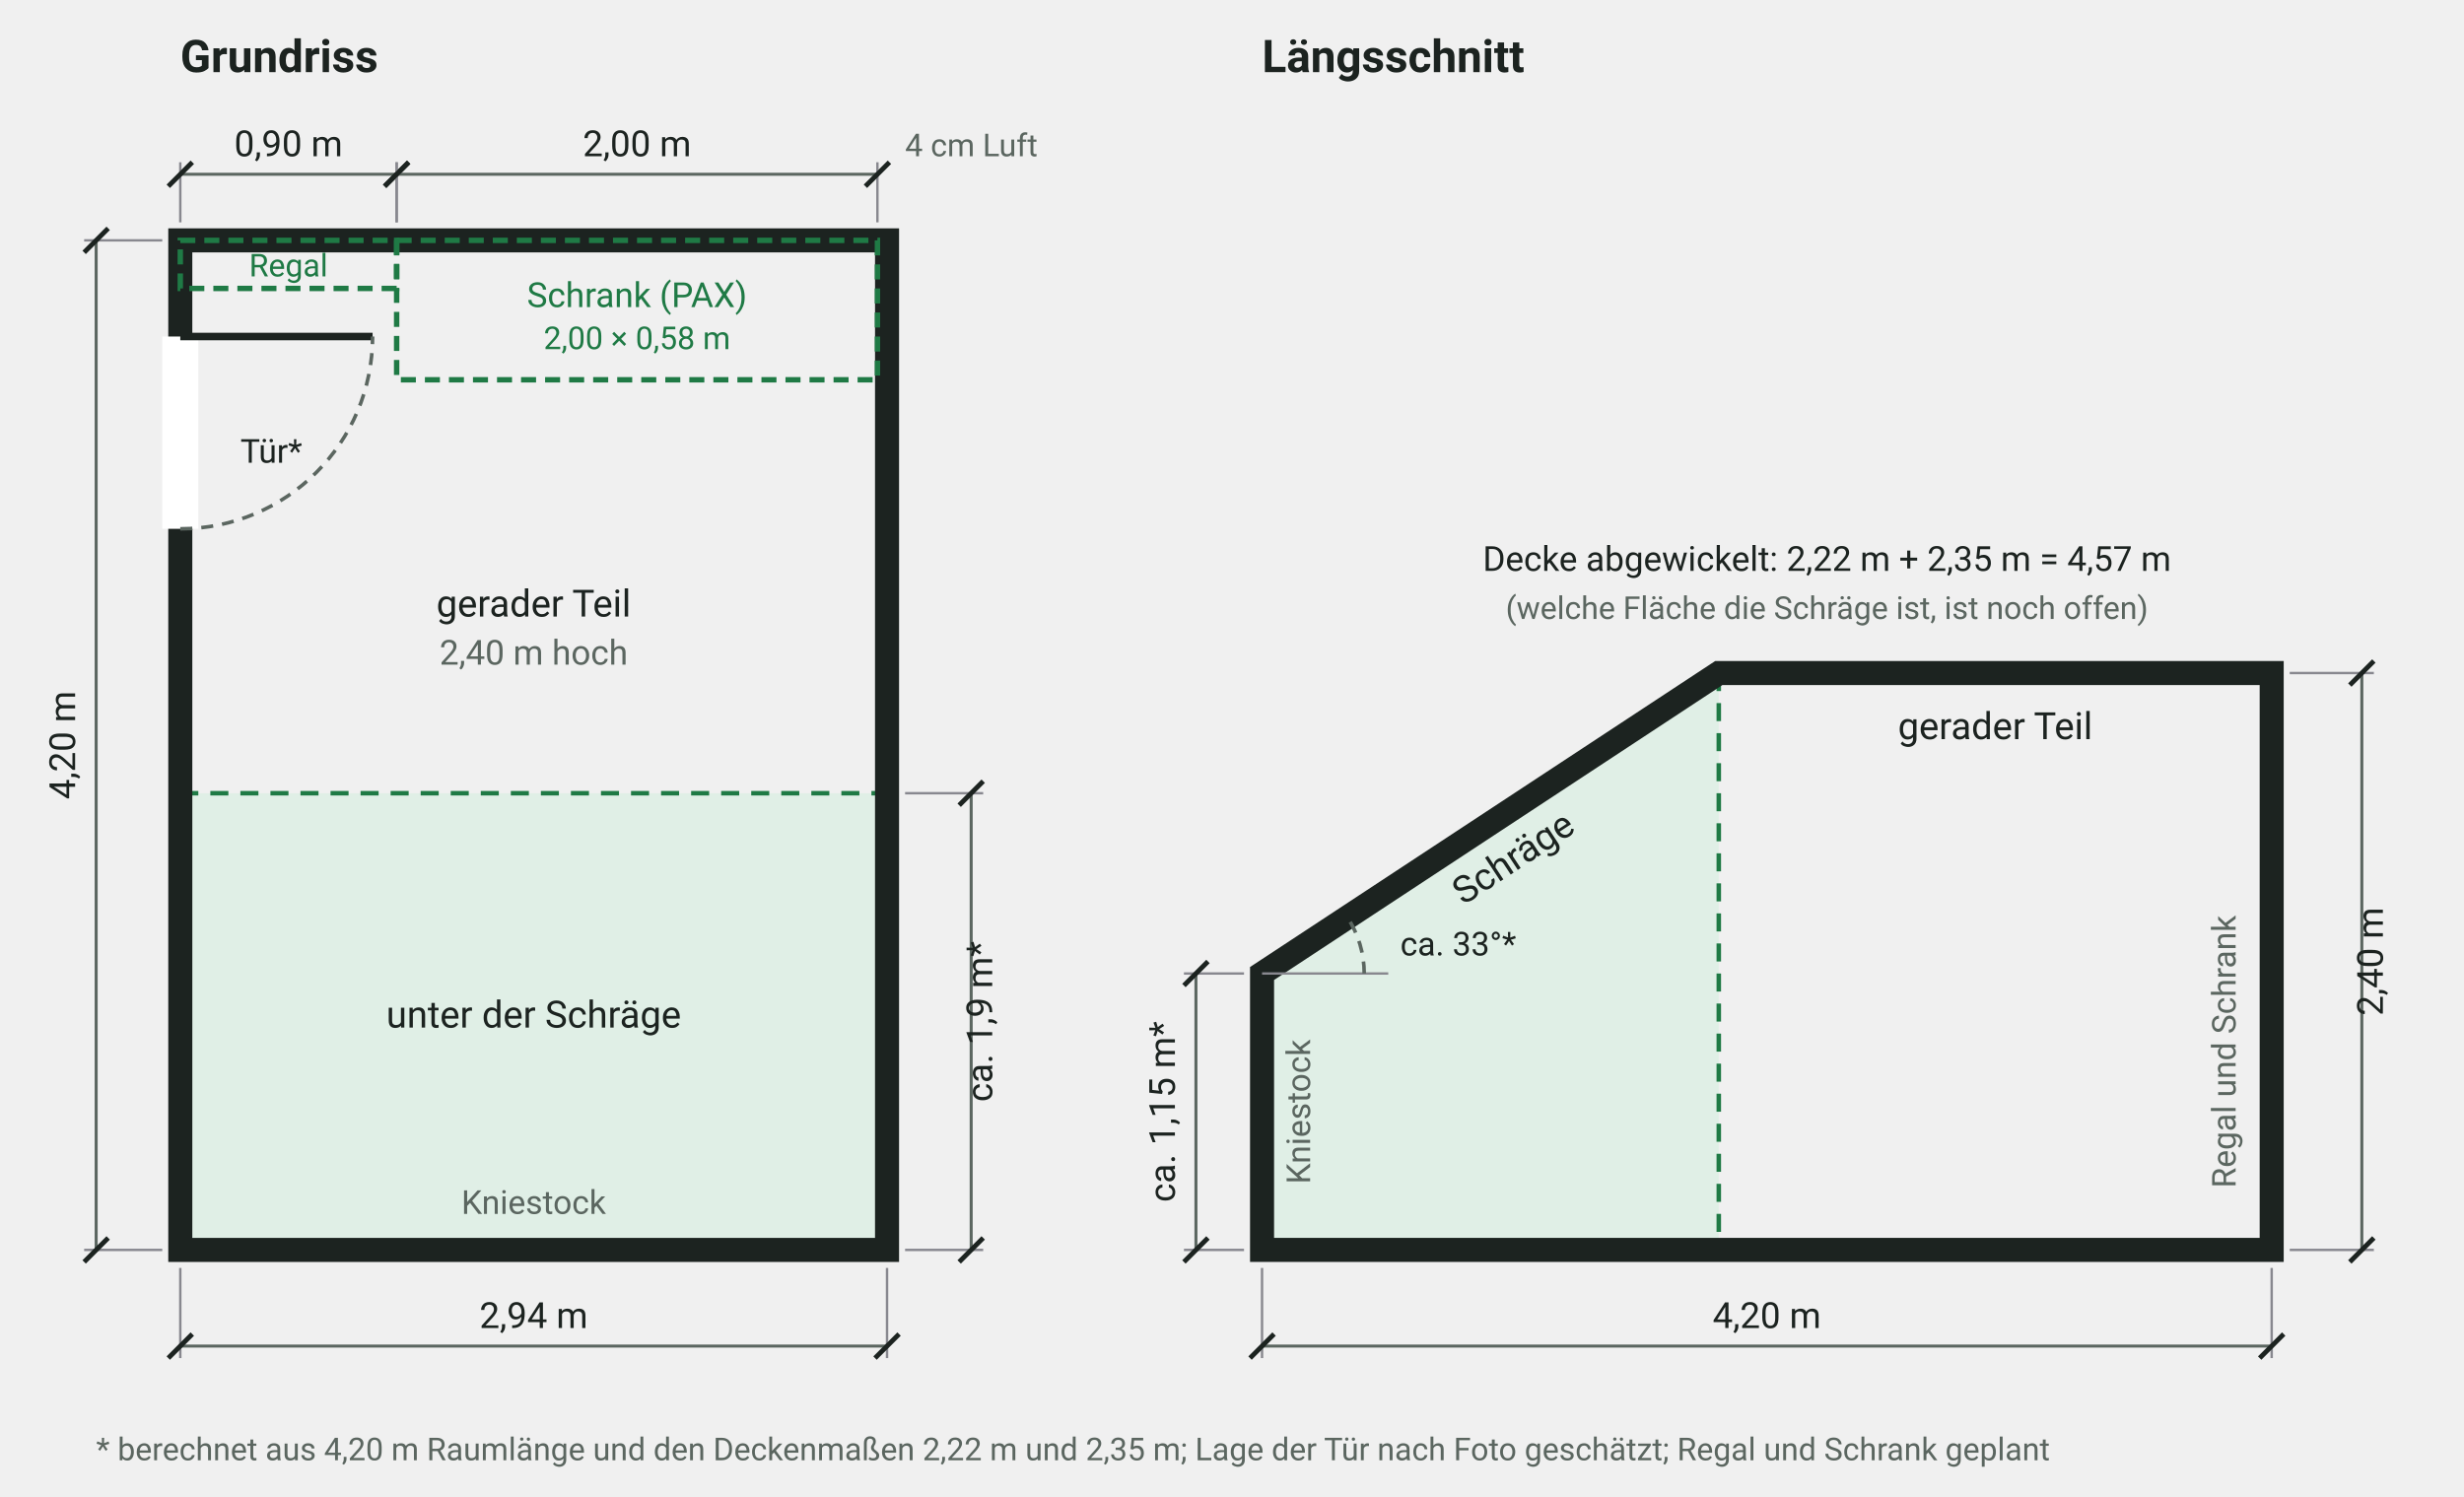
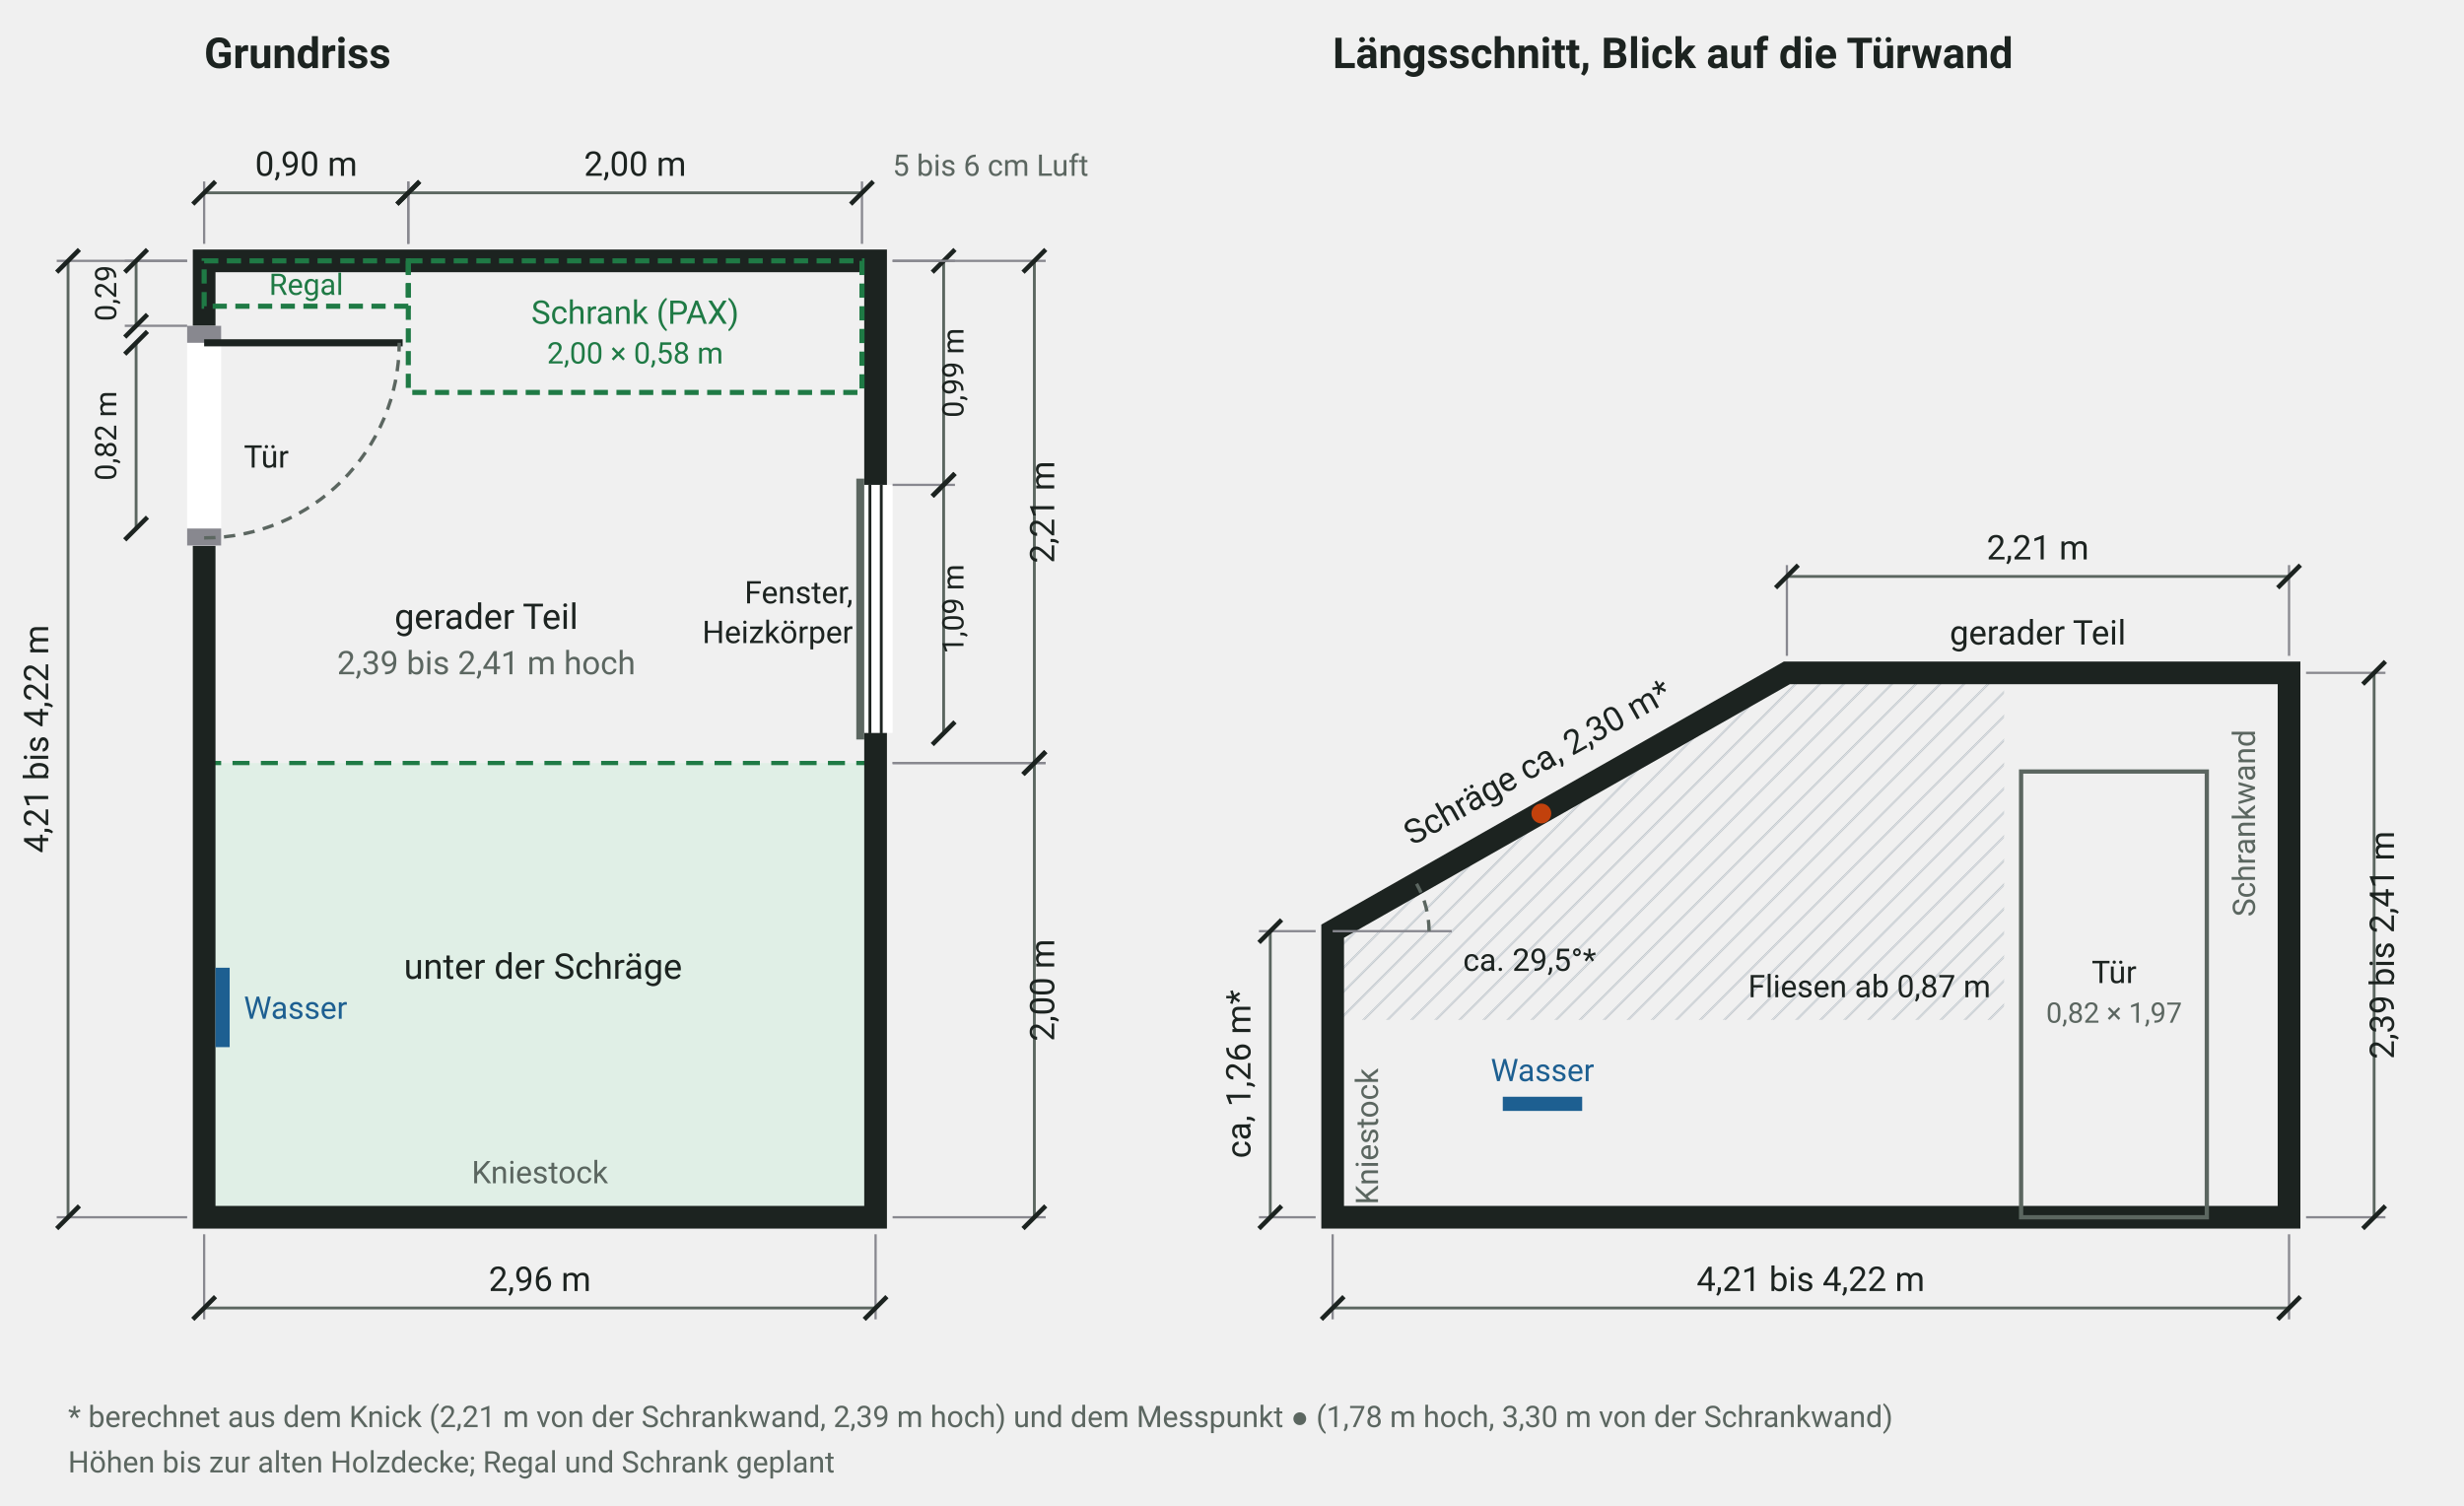
- <svg xmlns="http://www.w3.org/2000/svg" viewBox="0 0 820 498" width="820" height="498" role="img" aria-labelledby="t d">
+ <svg xmlns="http://www.w3.org/2000/svg" viewBox="0 0 869 531" width="869" height="531" role="img" aria-labelledby="t d">
  <style>
    text { font-family: ui-sans-serif, system-ui, -apple-system, "Segoe UI", Roboto, "Helvetica Neue", Arial, sans-serif; }
    .ink { fill: #1c2320; }
    .muted { fill: #5b6660; }
    .acc { fill: #1f7a45; }
+     .acc2 { fill: #1d5f91; }
    .wall { fill: none; stroke: #1c2320; stroke-width: 8; stroke-linejoin: miter; }
    .zone { fill: #e0efe6; }
    .knick { stroke: #1f7a45; stroke-width: 1.5; stroke-dasharray: 6 4; }
    .gap { fill: #ffffff; }
+     .frame { fill: #88888f; }
+     .glass { stroke: #1c2320; stroke-width: 1; }
+     .sill { fill: #5b6660; }
    .door { stroke: #1c2320; stroke-width: 2.5; }
+     .dooroutline { fill: none; stroke: #5b6660; stroke-width: 1.5; }
    .swing { fill: none; stroke: #5b6660; stroke-width: 1.2; stroke-dasharray: 4 3; }
    .plan { fill: none; stroke: #1f7a45; stroke-width: 1.8; stroke-dasharray: 5 3; }
+     .water { fill: #1d5f91; }
+     .tiles { fill: url(#hatch); }
+     .hatchline { stroke: #c4c9cd; stroke-width: 1.5; }
+     .point { fill: #c2410c; }
    .dim { stroke: #5b6660; stroke-width: 1; }
    .dimtick { stroke: #1c2320; stroke-width: 1.6; }
    .ext { stroke: #88888f; stroke-width: 0.8; }
    @media (prefers-color-scheme: dark) {
      .ink { fill: #e7ede9; }
      .muted { fill: #9aa8a0; }
      .acc { fill: #4fc07d; }
+       .acc2 { fill: #6fb3e8; }
      .wall { stroke: #e7ede9; }
      .zone { fill: #16261d; }
      .knick { stroke: #4fc07d; }
      .gap { fill: #1b1d22; }
+       .frame { fill: #676a72; }
+       .glass { stroke: #e7ede9; }
+       .sill { fill: #9aa8a0; }
      .door { stroke: #e7ede9; }
+       .dooroutline { stroke: #9aa8a0; }
      .swing { stroke: #9aa8a0; }
      .plan { stroke: #4fc07d; }
+       .water { fill: #6fb3e8; }
+       .hatchline { stroke: #3a3d44; }
+       .point { fill: #fb923c; }
      .dim { stroke: #9aa8a0; }
      .dimtick { stroke: #e7ede9; }
      .ext { stroke: #676a72; }
    }
  </style>
-   <text x="60" y="24" class="ink" font-size="15" text-anchor="start" font-weight="700">Grundriss</text>
-   <rect x="60" y="264" width="235.2" height="152" class="zone" />
-   <line x1="60" y1="264" x2="295.2" y2="264" class="knick" />
-   <rect x="60" y="80" width="235.2" height="336" class="wall" />
-   <rect x="54" y="112" width="12" height="64" class="gap" />
-   <line x1="60" y1="112" x2="124" y2="112" class="door" />
-   <path d="M 60 176 A 64 64 0 0 0 124 112" class="swing" />
-   <text x="80" y="154" class="ink" font-size="11" text-anchor="start">Tür*</text>
-   <rect x="60" y="80" width="72" height="16" class="plan" />
-   <rect x="132" y="80" width="160" height="46.4" class="plan" />
-   <text x="96" y="92" class="acc" font-size="10.5" text-anchor="middle">Regal</text>
-   <text x="212" y="102.2" class="acc" font-size="11.5" text-anchor="middle">Schrank (PAX)</text>
-   <text x="212" y="116.2" class="acc" font-size="10.5" text-anchor="middle">2,00 × 0,58 m</text>
-   <line x1="60" y1="74" x2="60" y2="54" class="ext" />
-   <line x1="132" y1="74" x2="132" y2="54" class="ext" />
-   <line x1="60" y1="58" x2="132" y2="58" class="dim" />
-   <line x1="56" y1="62" x2="64" y2="54" class="dimtick" />
-   <line x1="128" y1="62" x2="136" y2="54" class="dimtick" />
-   <text x="96" y="52" class="ink" font-size="12" text-anchor="middle">0,90 m</text>
-   <line x1="132" y1="74" x2="132" y2="54" class="ext" />
-   <line x1="292" y1="74" x2="292" y2="54" class="ext" />
-   <line x1="132" y1="58" x2="292" y2="58" class="dim" />
-   <line x1="128" y1="62" x2="136" y2="54" class="dimtick" />
-   <line x1="288" y1="62" x2="296" y2="54" class="dimtick" />
-   <text x="212" y="52" class="ink" font-size="12" text-anchor="middle">2,00 m</text>
-   <text x="301.2" y="52" class="muted" font-size="10.5" text-anchor="start">4 cm Luft</text>
-   <text x="177.6" y="205.2" class="ink" font-size="12.5" text-anchor="middle">gerader Teil</text>
-   <text x="177.6" y="221.2" class="muted" font-size="11.5" text-anchor="middle">2,40 m hoch</text>
-   <text x="177.6" y="342" class="ink" font-size="12.5" text-anchor="middle">unter der Schräge</text>
-   <text x="177.6" y="404" class="muted" font-size="11" text-anchor="middle">Kniestock</text>
-   <line x1="60" y1="422" x2="60" y2="452" class="ext" />
-   <line x1="295.2" y1="422" x2="295.2" y2="452" class="ext" />
-   <line x1="60" y1="448" x2="295.2" y2="448" class="dim" />
-   <line x1="56" y1="452" x2="64" y2="444" class="dimtick" />
-   <line x1="291.2" y1="452" x2="299.2" y2="444" class="dimtick" />
-   <text x="177.6" y="442" class="ink" font-size="12" text-anchor="middle">2,94 m</text>
-   <line x1="54" y1="80" x2="28" y2="80" class="ext" />
-   <line x1="54" y1="416" x2="28" y2="416" class="ext" />
-   <line x1="32" y1="80" x2="32" y2="416" class="dim" />
-   <line x1="28" y1="84" x2="36" y2="76" class="dimtick" />
-   <line x1="28" y1="420" x2="36" y2="412" class="dimtick" />
-   <text x="25" y="248" class="ink" font-size="12" text-anchor="middle" transform="rotate(-90 25 248)">4,20 m</text>
-   <line x1="301.2" y1="264" x2="327.2" y2="264" class="ext" />
-   <line x1="301.2" y1="416" x2="327.2" y2="416" class="ext" />
-   <line x1="323.2" y1="264" x2="323.2" y2="416" class="dim" />
-   <line x1="319.2" y1="268" x2="327.2" y2="260" class="dimtick" />
-   <line x1="319.2" y1="420" x2="327.2" y2="412" class="dimtick" />
-   <text x="330.2" y="340" class="ink" font-size="12" text-anchor="middle" transform="rotate(-90 330.2 340)">ca. 1,9 m*</text>
-   <text x="420" y="24" class="ink" font-size="15" text-anchor="start" font-weight="700">Längsschnitt</text>
-   <polygon points="420,416 420,324 572,224 572,416" class="zone" />
-   <line x1="572" y1="224" x2="572" y2="416" class="knick" />
-   <polygon points="420,416 420,324 572,224 756,224 756,416" class="wall" />
-   <text x="505.9" y="289" class="ink" font-size="12.5" text-anchor="middle" transform="rotate(-33.3 505.9 289)">Schräge</text>
-   <text x="664" y="246" class="ink" font-size="12.5" text-anchor="middle">gerader Teil</text>
-   <text x="436" y="370" class="muted" font-size="11" text-anchor="middle" transform="rotate(-90 436 370)">Kniestock</text>
-   <text x="744" y="350" class="muted" font-size="11" text-anchor="middle" transform="rotate(-90 744 350)">Regal und Schrank</text>
-   <line x1="420" y1="324" x2="462" y2="324" class="ext" />
-   <path d="M 454 324 A 34 34 0 0 0 448.4 305.3" class="swing" />
-   <text x="466" y="318" class="ink" font-size="11" text-anchor="start">ca. 33°*</text>
-   <text x="608" y="190" class="ink" font-size="11.5" text-anchor="middle">Decke abgewickelt: 2,22 m + 2,35 m = 4,57 m</text>
-   <text x="608" y="206" class="muted" font-size="10.5" text-anchor="middle">(welche Fläche die Schräge ist, ist noch offen)</text>
-   <line x1="420" y1="422" x2="420" y2="452" class="ext" />
-   <line x1="756" y1="422" x2="756" y2="452" class="ext" />
-   <line x1="420" y1="448" x2="756" y2="448" class="dim" />
-   <line x1="416" y1="452" x2="424" y2="444" class="dimtick" />
-   <line x1="752" y1="452" x2="760" y2="444" class="dimtick" />
-   <text x="588" y="442" class="ink" font-size="12" text-anchor="middle">4,20 m</text>
-   <line x1="762" y1="224" x2="790" y2="224" class="ext" />
-   <line x1="762" y1="416" x2="790" y2="416" class="ext" />
-   <line x1="786" y1="224" x2="786" y2="416" class="dim" />
-   <line x1="782" y1="228" x2="790" y2="220" class="dimtick" />
-   <line x1="782" y1="420" x2="790" y2="412" class="dimtick" />
-   <text x="793" y="320" class="ink" font-size="12" text-anchor="middle" transform="rotate(-90 793 320)">2,40 m</text>
-   <line x1="414" y1="324" x2="394" y2="324" class="ext" />
-   <line x1="414" y1="416" x2="394" y2="416" class="ext" />
-   <line x1="398" y1="324" x2="398" y2="416" class="dim" />
-   <line x1="394" y1="328" x2="402" y2="320" class="dimtick" />
-   <line x1="394" y1="420" x2="402" y2="412" class="dimtick" />
-   <text x="391" y="370" class="ink" font-size="12" text-anchor="middle" transform="rotate(-90 391 370)">ca. 1,15 m*</text>
-   <text x="32" y="486" class="muted" font-size="10.5" text-anchor="start">* berechnet aus 4,20 m Raumlänge und den Deckenmaßen 2,22 m und 2,35 m; Lage der Tür nach Foto geschätzt; Regal und Schrank geplant</text>
+   <text x="72" y="24" class="ink" font-size="15" text-anchor="start" font-weight="700">Grundriss</text>
+   <rect x="72" y="269.1" width="236.8" height="160.2" class="zone" />
+   <line x1="72" y1="269.1" x2="308.8" y2="269.1" class="knick" />
+   <rect x="72" y="92" width="236.8" height="337.3" class="wall" />
+   <rect x="66" y="114.9" width="12" height="77.6" class="gap" />
+   <rect x="66" y="114.9" width="12" height="6" class="frame" />
+   <rect x="66" y="186.4" width="12" height="6" class="frame" />
+   <line x1="72" y1="120.9" x2="142" y2="120.9" class="door" />
+   <path d="M 72 189.7 A 68.8 68.8 0 0 0 140.8 120.9" class="swing" />
+   <text x="86" y="164.9" class="ink" font-size="11" text-anchor="start">Tür</text>
+   <rect x="302.8" y="171" width="12" height="87.5" class="gap" />
+   <line x1="306.8" y1="171" x2="306.8" y2="258.6" class="glass" />
+   <line x1="310.8" y1="171" x2="310.8" y2="258.6" class="glass" />
+   <rect x="302" y="168.8" width="2.8" height="92" class="sill" />
+   <text x="300.8" y="212.8" class="ink" font-size="11" text-anchor="end">Fenster,</text>
+   <text x="300.8" y="226.8" class="ink" font-size="11" text-anchor="end">Heizkörper</text>
+   <rect x="76" y="341.3" width="5" height="28" class="water" />
+   <text x="86" y="359.3" class="acc2" font-size="11" text-anchor="start">Wasser</text>
+   <rect x="72" y="92" width="72" height="16" class="plan" />
+   <rect x="144" y="92" width="160" height="46.4" class="plan" />
+   <text x="108" y="104" class="acc" font-size="10.5" text-anchor="middle">Regal</text>
+   <text x="224" y="114.2" class="acc" font-size="11.5" text-anchor="middle">Schrank (PAX)</text>
+   <text x="224" y="128.2" class="acc" font-size="10.5" text-anchor="middle">2,00 × 0,58 m</text>
+   <line x1="72" y1="86" x2="72" y2="64" class="ext" />
+   <line x1="144" y1="86" x2="144" y2="64" class="ext" />
+   <line x1="72" y1="68" x2="144" y2="68" class="dim" />
+   <line x1="68" y1="72" x2="76" y2="64" class="dimtick" />
+   <line x1="140" y1="72" x2="148" y2="64" class="dimtick" />
+   <text x="108" y="62" class="ink" font-size="12" text-anchor="middle">0,90 m</text>
+   <line x1="144" y1="86" x2="144" y2="64" class="ext" />
+   <line x1="304" y1="86" x2="304" y2="64" class="ext" />
+   <line x1="144" y1="68" x2="304" y2="68" class="dim" />
+   <line x1="140" y1="72" x2="148" y2="64" class="dimtick" />
+   <line x1="300" y1="72" x2="308" y2="64" class="dimtick" />
+   <text x="224" y="62" class="ink" font-size="12" text-anchor="middle">2,00 m</text>
+   <text x="314.8" y="62" class="muted" font-size="10.5" text-anchor="start">5 bis 6 cm Luft</text>
+   <text x="171.5" y="221.8" class="ink" font-size="12.5" text-anchor="middle">gerader Teil</text>
+   <text x="171.5" y="237.8" class="muted" font-size="11.5" text-anchor="middle">2,39 bis 2,41 m hoch</text>
+   <text x="191.5" y="345.2" class="ink" font-size="12.5" text-anchor="middle">unter der Schräge</text>
+   <text x="190.4" y="417.3" class="muted" font-size="11" text-anchor="middle">Kniestock</text>
+   <line x1="72" y1="435.3" x2="72" y2="465.3" class="ext" />
+   <line x1="308.8" y1="435.3" x2="308.8" y2="465.3" class="ext" />
+   <line x1="72" y1="461.3" x2="308.8" y2="461.3" class="dim" />
+   <line x1="68" y1="465.3" x2="76" y2="457.3" class="dimtick" />
+   <line x1="304.8" y1="465.3" x2="312.8" y2="457.3" class="dimtick" />
+   <text x="190.4" y="455.3" class="ink" font-size="12" text-anchor="middle">2,96 m</text>
+   <line x1="66" y1="92" x2="20" y2="92" class="ext" />
+   <line x1="66" y1="429.3" x2="20" y2="429.3" class="ext" />
+   <line x1="24" y1="92" x2="24" y2="429.3" class="dim" />
+   <line x1="20" y1="96" x2="28" y2="88" class="dimtick" />
+   <line x1="20" y1="433.3" x2="28" y2="425.3" class="dimtick" />
+   <text x="17" y="260.6" class="ink" font-size="12" text-anchor="middle" transform="rotate(-90 17 260.6)">4,21 bis 4,22 m</text>
+   <line x1="66" y1="92" x2="44" y2="92" class="ext" />
+   <line x1="66" y1="114.9" x2="44" y2="114.9" class="ext" />
+   <line x1="48" y1="92" x2="48" y2="114.9" class="dim" />
+   <line x1="44" y1="96" x2="52" y2="88" class="dimtick" />
+   <line x1="44" y1="118.9" x2="52" y2="110.9" class="dimtick" />
+   <text x="41" y="103.4" class="ink" font-size="10.5" text-anchor="middle" transform="rotate(-90 41 103.4)">0,29</text>
+   <line x1="48" y1="120.9" x2="48" y2="186.4" class="dim" />
+   <line x1="44" y1="124.9" x2="52" y2="116.9" class="dimtick" />
+   <line x1="44" y1="190.4" x2="52" y2="182.4" class="dimtick" />
+   <text x="41" y="153.7" class="ink" font-size="10.5" text-anchor="middle" transform="rotate(-90 41 153.7)">0,82 m</text>
+   <line x1="314.8" y1="92" x2="336.8" y2="92" class="ext" />
+   <line x1="314.8" y1="171" x2="336.8" y2="171" class="ext" />
+   <line x1="332.8" y1="92" x2="332.8" y2="171" class="dim" />
+   <line x1="328.8" y1="96" x2="336.8" y2="88" class="dimtick" />
+   <line x1="328.8" y1="175" x2="336.8" y2="167" class="dimtick" />
+   <text x="339.8" y="131.5" class="ink" font-size="10.5" text-anchor="middle" transform="rotate(-90 339.8 131.5)">0,99 m</text>
+   <line x1="332.8" y1="171" x2="332.8" y2="258.6" class="dim" />
+   <line x1="328.8" y1="175" x2="336.8" y2="167" class="dimtick" />
+   <line x1="328.8" y1="262.6" x2="336.8" y2="254.6" class="dimtick" />
+   <text x="339.8" y="214.8" class="ink" font-size="10.5" text-anchor="middle" transform="rotate(-90 339.8 214.8)">1,09 m</text>
+   <line x1="314.8" y1="92" x2="368.8" y2="92" class="ext" />
+   <line x1="314.8" y1="269.1" x2="368.8" y2="269.1" class="ext" />
+   <line x1="364.8" y1="92" x2="364.8" y2="269.1" class="dim" />
+   <line x1="360.8" y1="96" x2="368.8" y2="88" class="dimtick" />
+   <line x1="360.8" y1="273.1" x2="368.8" y2="265.1" class="dimtick" />
+   <text x="371.8" y="180.6" class="ink" font-size="12" text-anchor="middle" transform="rotate(-90 371.8 180.6)">2,21 m</text>
+   <line x1="314.8" y1="269.1" x2="368.8" y2="269.1" class="ext" />
+   <line x1="314.8" y1="429.3" x2="368.8" y2="429.3" class="ext" />
+   <line x1="364.8" y1="269.1" x2="364.8" y2="429.3" class="dim" />
+   <line x1="360.8" y1="273.1" x2="368.8" y2="265.1" class="dimtick" />
+   <line x1="360.8" y1="433.3" x2="368.8" y2="425.3" class="dimtick" />
+   <text x="371.8" y="349.2" class="ink" font-size="12" text-anchor="middle" transform="rotate(-90 371.8 349.2)">2,00 m</text>
+   <text x="470" y="24" class="ink" font-size="15" text-anchor="start" font-weight="700">Längsschnitt, Blick auf die Türwand</text>
+   <defs>
+     <pattern id="hatch" width="6" height="6" patternUnits="userSpaceOnUse" patternTransform="rotate(45)">
+       <line x1="0" y1="0" x2="0" y2="6" class="hatchline" />
+     </pattern>
+   </defs>
+   <polygon points="706.8,359.7 706.8,237.3 630.2,237.3 470,328.4 470,359.7" class="tiles" />
+   <polygon points="470,429.3 470,328.4 630.2,237.3 807.3,237.3 807.3,429.3" class="wall" />
+   <rect x="712.8" y="272.1" width="65.5" height="157.2" class="dooroutline" />
+   <text x="745.6" y="346.7" class="ink" font-size="11" text-anchor="middle">Tür</text>
+   <text x="745.6" y="360.7" class="muted" font-size="10" text-anchor="middle">0,82 × 1,97</text>
+   <rect x="530" y="386.8" width="28" height="5" class="water" />
+   <text x="544" y="381.3" class="acc2" font-size="11" text-anchor="middle">Wasser</text>
+   <text x="659.3" y="351.7" class="ink" font-size="11" text-anchor="middle">Fliesen ab 0,87 m</text>
+   <circle cx="543.6" cy="286.9" r="3.5" class="point" />
+   <text x="544.2" y="272.4" class="ink" font-size="12" text-anchor="middle" transform="rotate(-29.4 544.2 272.4)">Schräge ca, 2,30 m*</text>
+   <text x="718.7" y="227.3" class="ink" font-size="12" text-anchor="middle">gerader Teil</text>
+   <text x="486" y="400.8" class="muted" font-size="11" text-anchor="middle" transform="rotate(-90 486 400.8)">Kniestock</text>
+   <text x="795.3" y="257.3" class="muted" font-size="11" text-anchor="end" transform="rotate(-90 795.3 257.3)">Schrankwand</text>
+   <line x1="470" y1="328.4" x2="512" y2="328.4" class="ext" />
+   <path d="M 504 328.4 A 34 34 0 0 0 499.6 311.7" class="swing" />
+   <text x="516" y="342.4" class="ink" font-size="11" text-anchor="start">ca. 29,5°*</text>
+   <line x1="470" y1="435.3" x2="470" y2="465.3" class="ext" />
+   <line x1="807.3" y1="435.3" x2="807.3" y2="465.3" class="ext" />
+   <line x1="470" y1="461.3" x2="807.3" y2="461.3" class="dim" />
+   <line x1="466" y1="465.3" x2="474" y2="457.3" class="dimtick" />
+   <line x1="803.3" y1="465.3" x2="811.3" y2="457.3" class="dimtick" />
+   <text x="638.6" y="455.3" class="ink" font-size="12" text-anchor="middle">4,21 bis 4,22 m</text>
+   <line x1="630.2" y1="231.3" x2="630.2" y2="199.3" class="ext" />
+   <line x1="807.3" y1="231.3" x2="807.3" y2="199.3" class="ext" />
+   <line x1="630.2" y1="203.3" x2="807.3" y2="203.3" class="dim" />
+   <line x1="626.2" y1="207.3" x2="634.2" y2="199.3" class="dimtick" />
+   <line x1="803.3" y1="207.3" x2="811.3" y2="199.3" class="dimtick" />
+   <text x="718.7" y="197.3" class="ink" font-size="12" text-anchor="middle">2,21 m</text>
+   <line x1="813.3" y1="237.3" x2="841.3" y2="237.3" class="ext" />
+   <line x1="813.3" y1="429.3" x2="841.3" y2="429.3" class="ext" />
+   <line x1="837.3" y1="237.3" x2="837.3" y2="429.3" class="dim" />
+   <line x1="833.3" y1="241.3" x2="841.3" y2="233.3" class="dimtick" />
+   <line x1="833.3" y1="433.3" x2="841.3" y2="425.3" class="dimtick" />
+   <text x="844.3" y="333.3" class="ink" font-size="12" text-anchor="middle" transform="rotate(-90 844.3 333.3)">2,39 bis 2,41 m</text>
+   <line x1="464" y1="328.4" x2="444" y2="328.4" class="ext" />
+   <line x1="464" y1="429.3" x2="444" y2="429.3" class="ext" />
+   <line x1="448" y1="328.4" x2="448" y2="429.3" class="dim" />
+   <line x1="444" y1="332.4" x2="452" y2="324.4" class="dimtick" />
+   <line x1="444" y1="433.3" x2="452" y2="425.3" class="dimtick" />
+   <text x="441" y="378.8" class="ink" font-size="12" text-anchor="middle" transform="rotate(-90 441 378.8)">ca, 1,26 m*</text>
+   <text x="24" y="503.3" class="muted" font-size="10.5" text-anchor="start">* berechnet aus dem Knick (2,21 m von der Schrankwand, 2,39 m hoch) und dem Messpunkt ● (1,78 m hoch, 3,30 m von der Schrankwand)</text>
+   <text x="24" y="519.3" class="muted" font-size="10.5" text-anchor="start">Höhen bis zur alten Holzdecke; Regal und Schrank geplant</text>
</svg>
